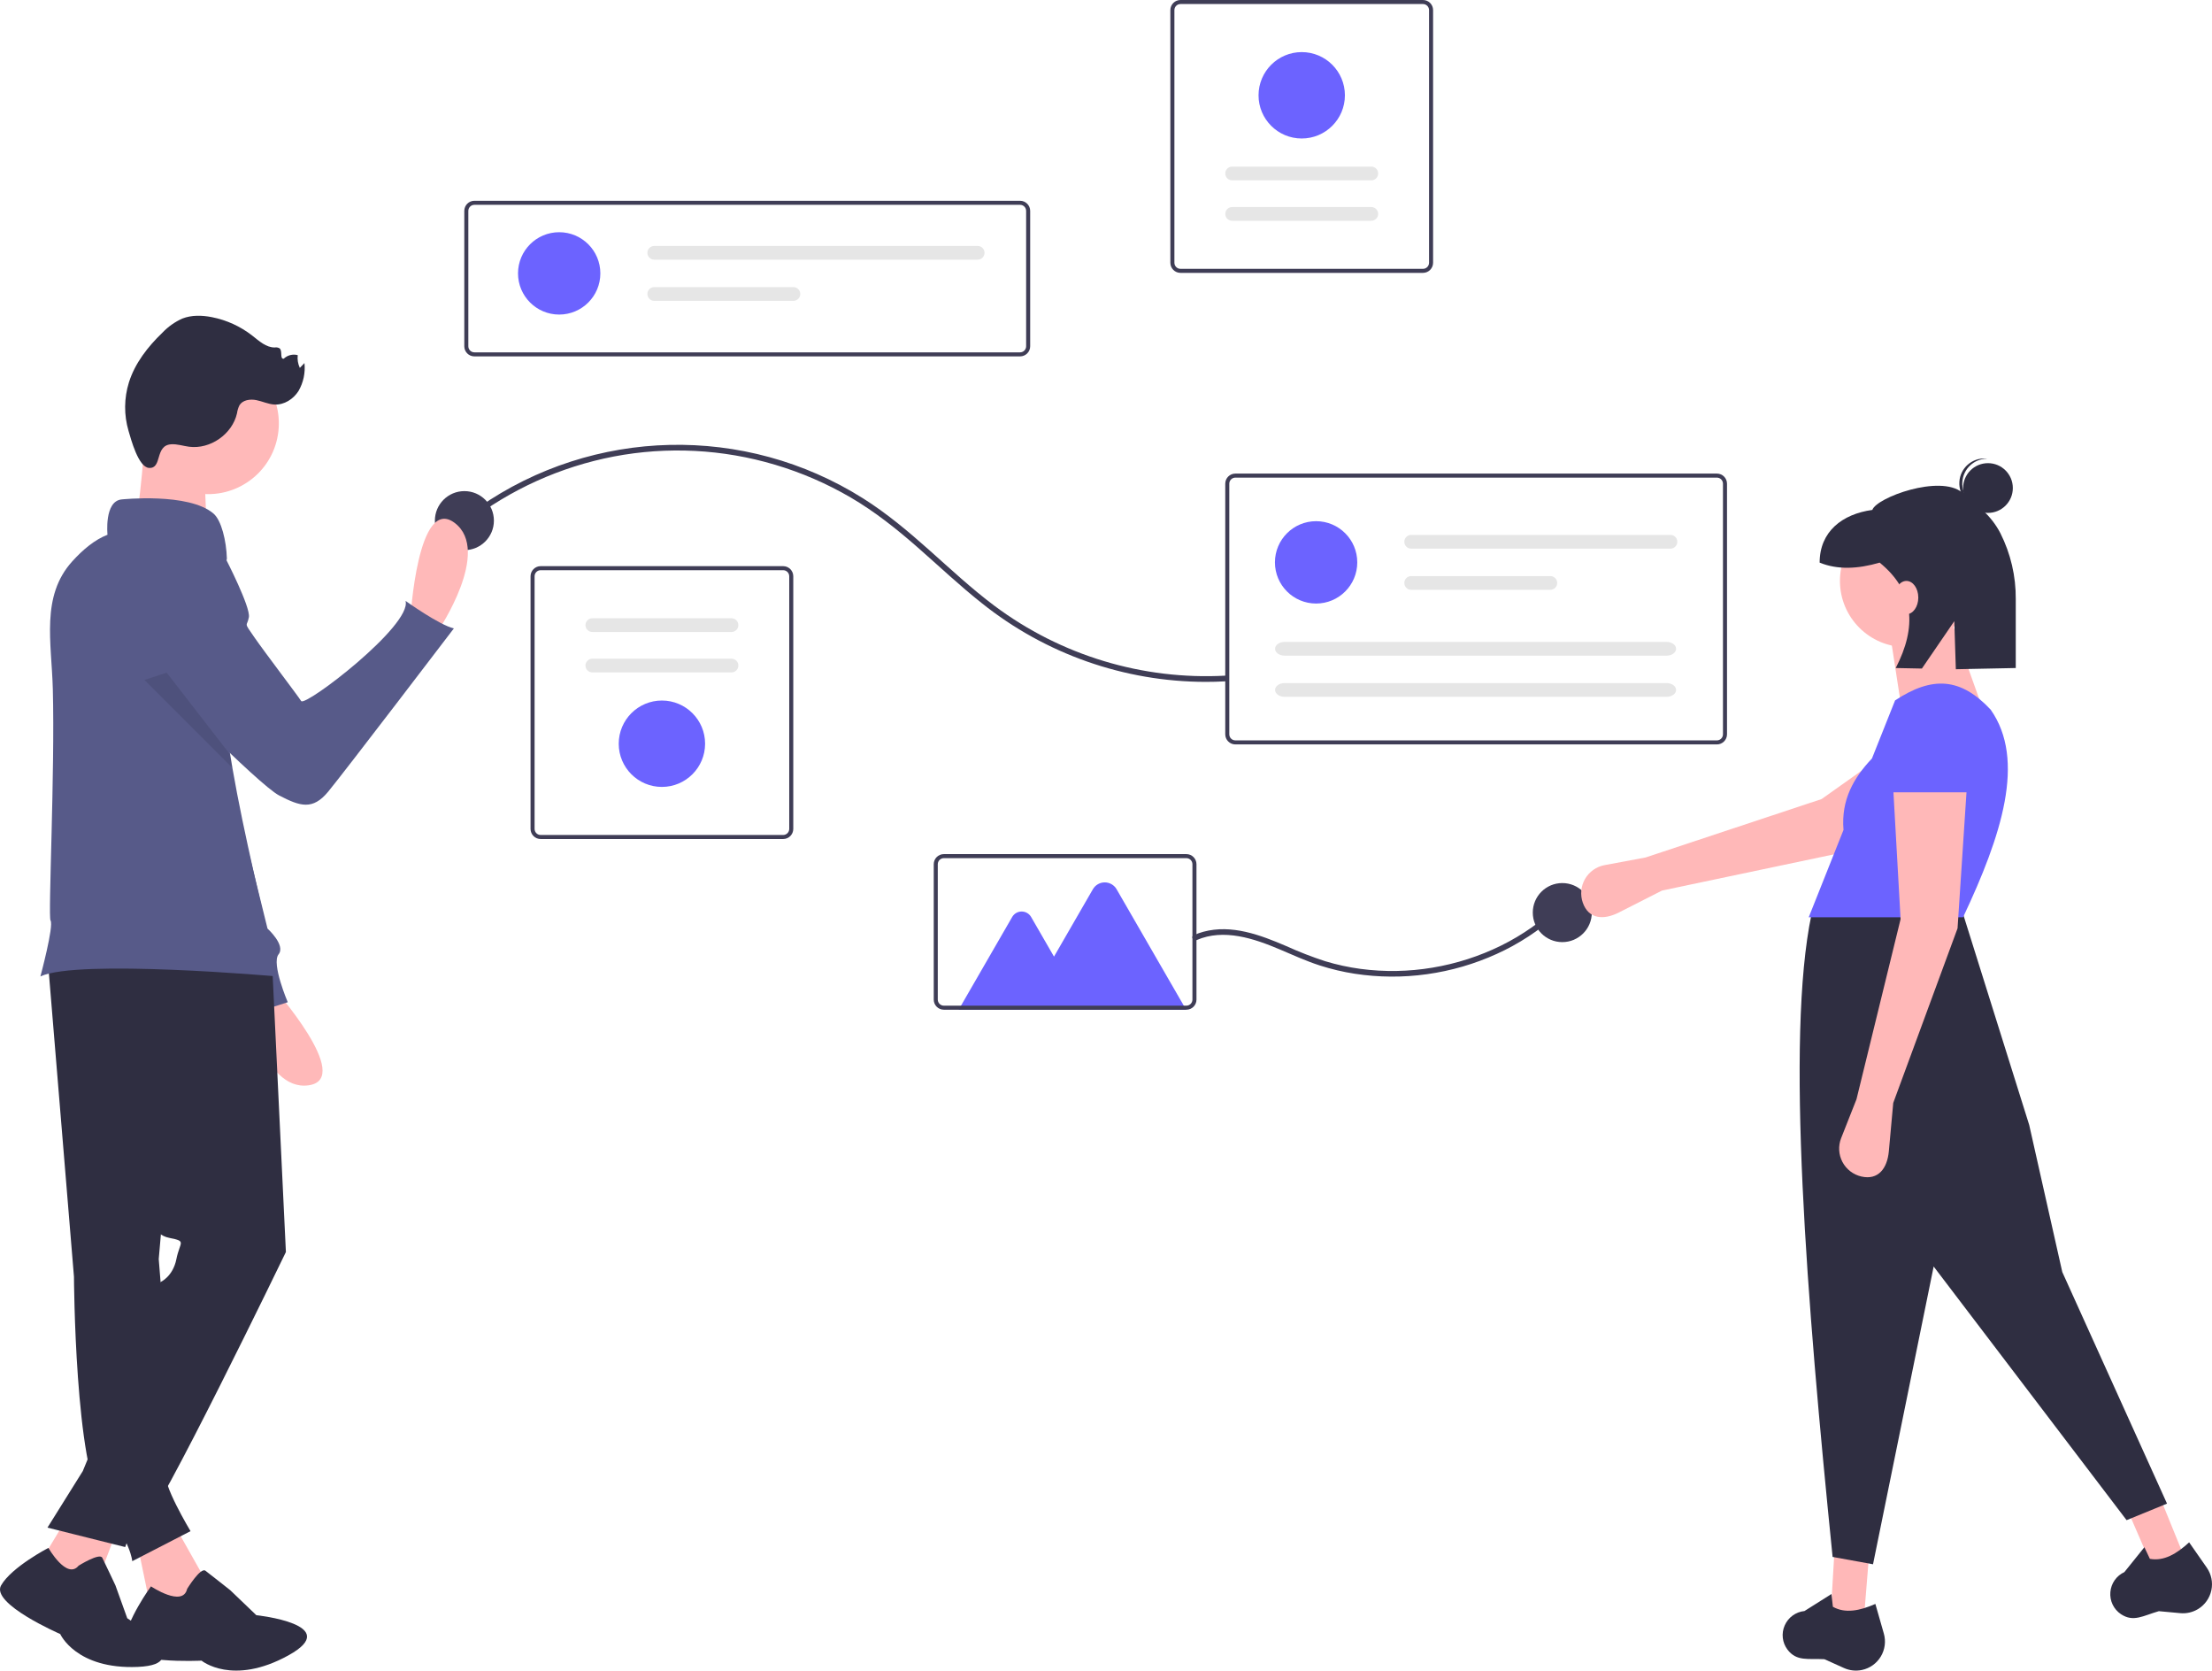
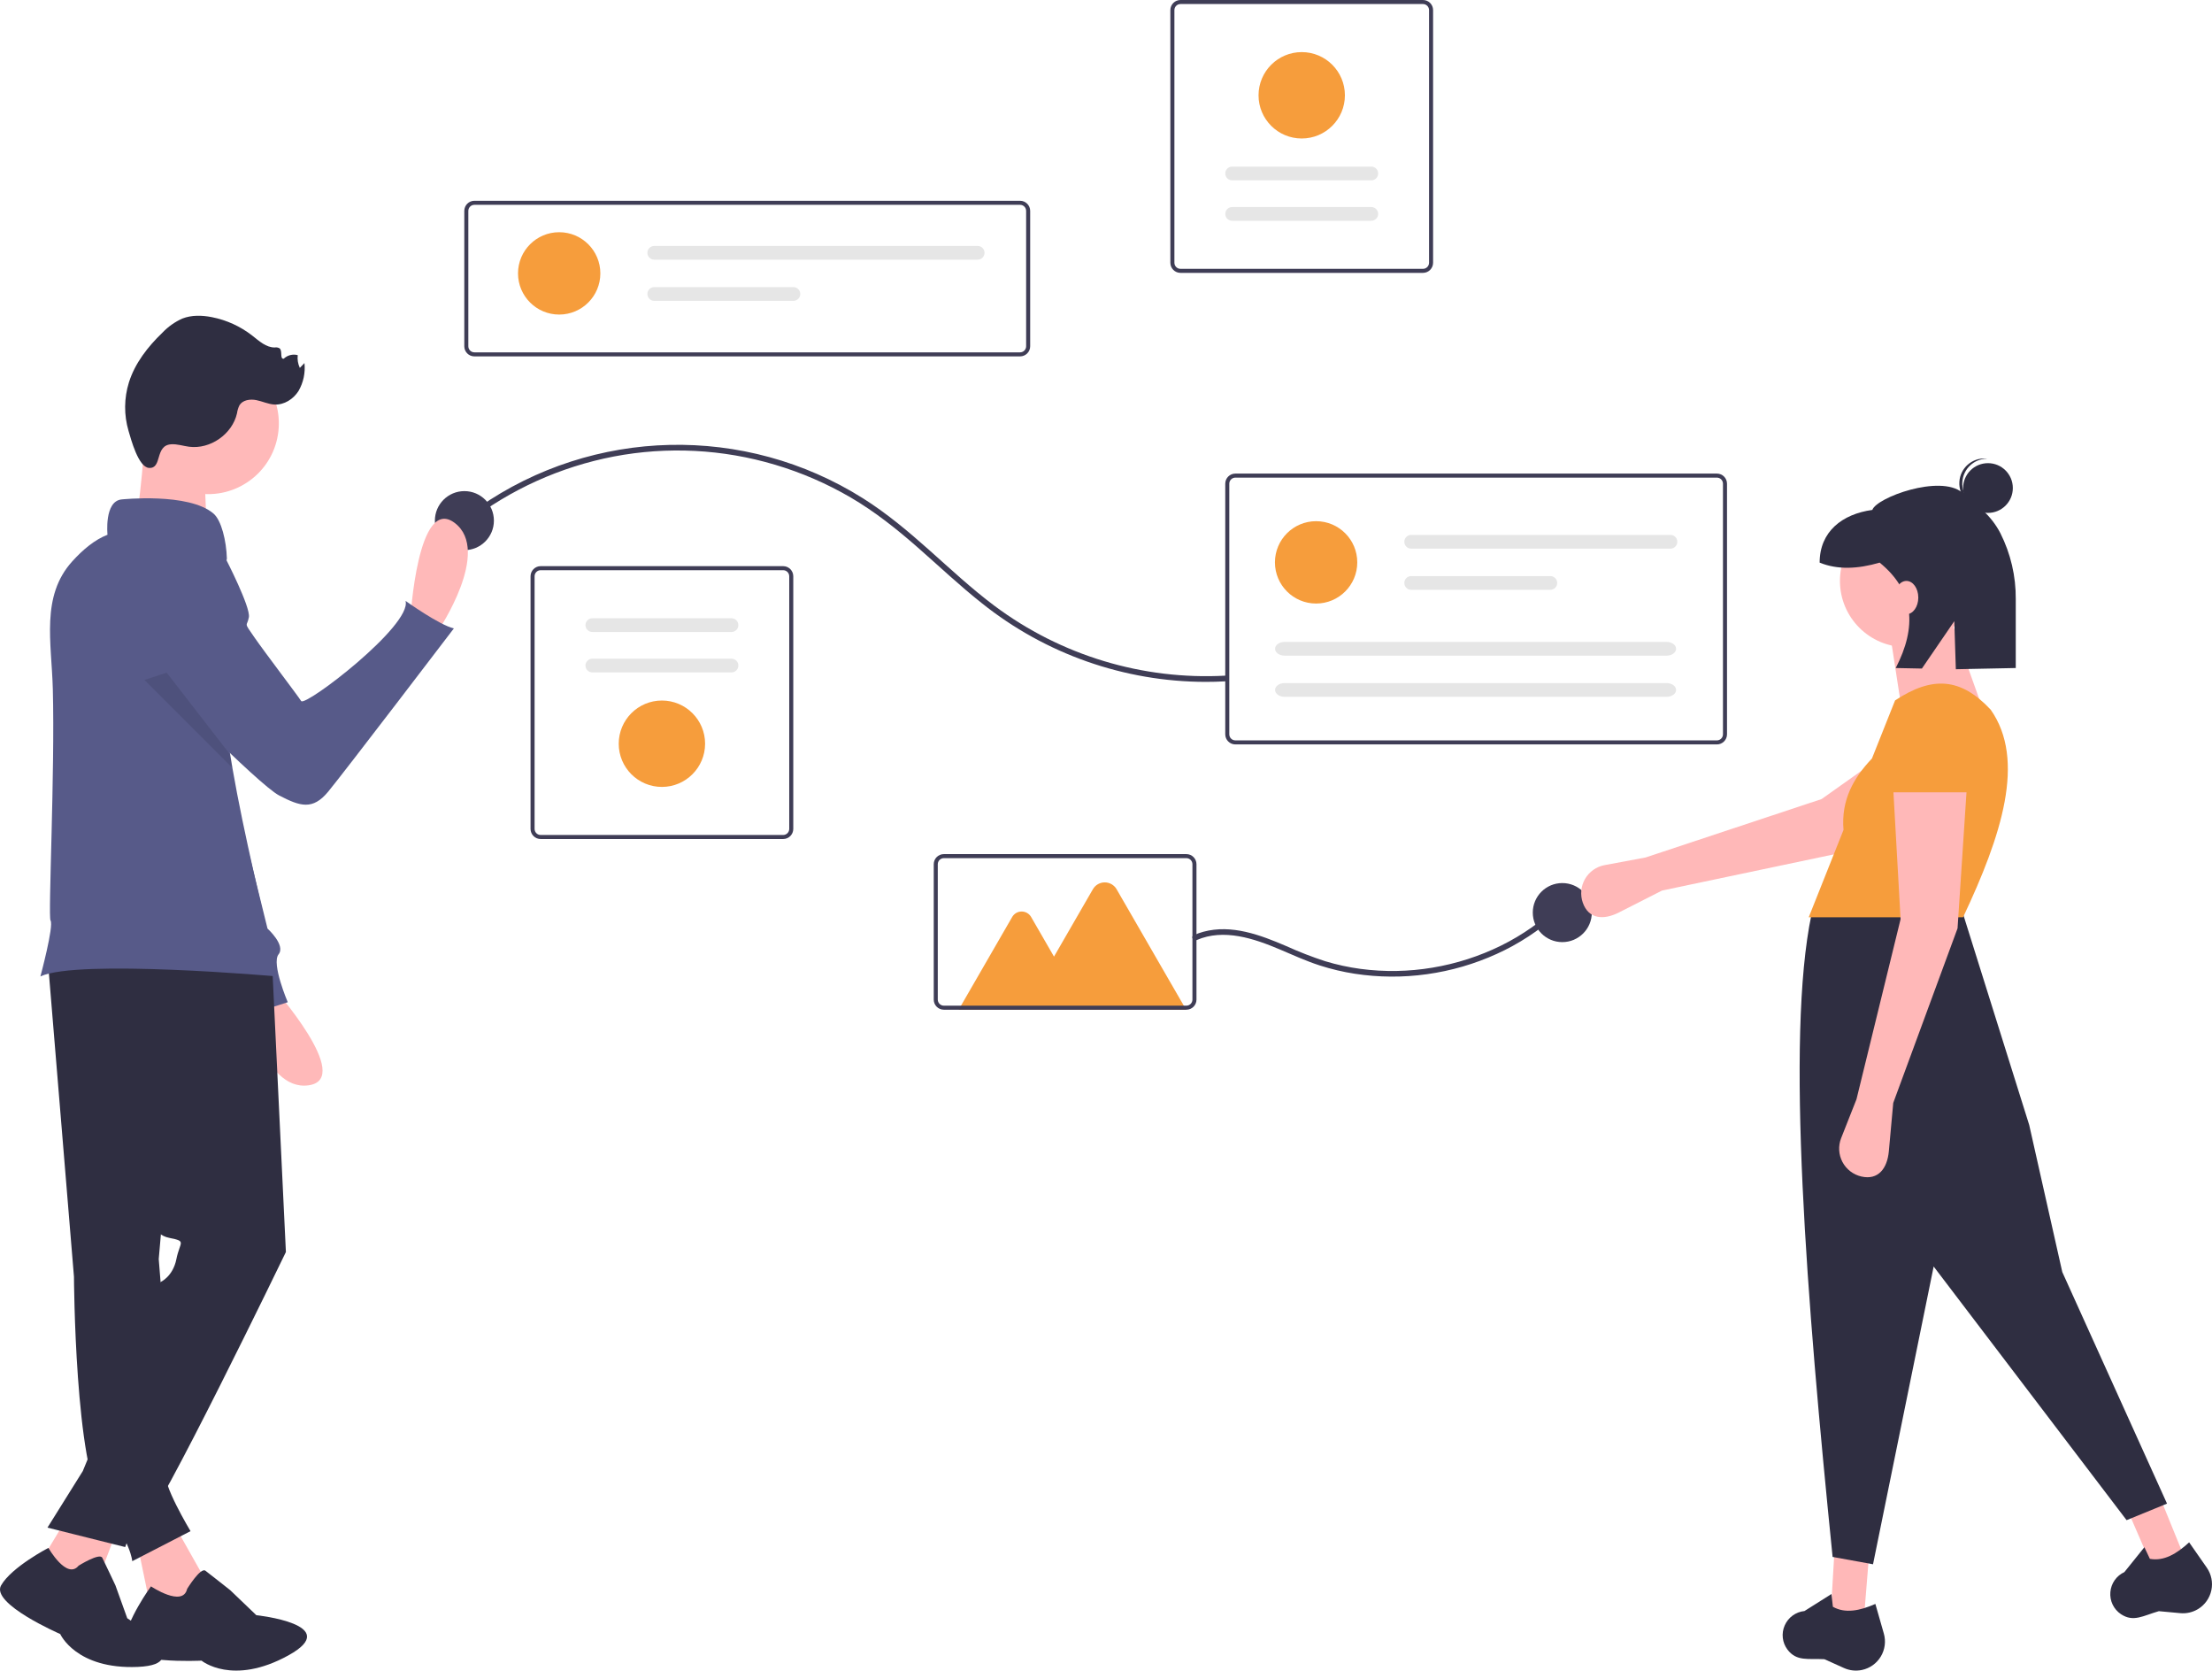
<svg xmlns="http://www.w3.org/2000/svg" id="bab7d7d3-5265-4add-b9d0-a4ec8bbdc3a5" data-name="Layer 1" width="965.825" height="729.214" viewBox="0 0 965.825 729.214">
  <path d="M562.481,240.958H324.224a4.417,4.417,0,0,1-4.412-4.412V177.444a4.417,4.417,0,0,1,4.412-4.412H562.481a4.417,4.417,0,0,1,4.412,4.412v59.101A4.417,4.417,0,0,1,562.481,240.958ZM324.224,174.797a2.65,2.65,0,0,0-2.647,2.647v59.101a2.65,2.65,0,0,0,2.647,2.647H562.481a2.65,2.65,0,0,0,2.647-2.647V177.444a2.65,2.65,0,0,0-2.647-2.647Z" transform="translate(-117.0873 -85.39315)" fill="#3f3d56" />
-   <circle cx="244.157" cy="119.334" r="17.973" fill="#6c63ff" />
+   <circle cx="244.157" cy="119.334" r="17.973" fill="#f69d3c" />
  <path d="M402.753,192.745a2.995,2.995,0,0,0,0,5.991H543.968a2.995,2.995,0,0,0,0-5.991Z" transform="translate(-117.0873 -85.39315)" fill="#e6e6e6" />
  <path d="M402.753,210.718a2.995,2.995,0,1,0,0,5.991H463.518a2.995,2.995,0,1,0,0-5.991Z" transform="translate(-117.0873 -85.39315)" fill="#e6e6e6" />
  <path d="M459.044,451.627H353.152a4.417,4.417,0,0,1-4.412-4.412V336.933a4.417,4.417,0,0,1,4.412-4.412H459.044a4.417,4.417,0,0,1,4.412,4.412V447.215A4.417,4.417,0,0,1,459.044,451.627ZM353.152,334.285a2.65,2.65,0,0,0-2.647,2.647V447.215a2.65,2.65,0,0,0,2.647,2.647H459.044a2.65,2.65,0,0,0,2.647-2.647V336.933a2.65,2.65,0,0,0-2.647-2.647Z" transform="translate(-117.0873 -85.39315)" fill="#3f3d56" />
  <path d="M375.715,355.263a2.995,2.995,0,0,0,0,5.991h60.765a2.995,2.995,0,0,0,0-5.991Z" transform="translate(-117.0873 -85.39315)" fill="#e6e6e6" />
  <path d="M375.715,372.911a2.995,2.995,0,1,0,0,5.991h60.765a2.995,2.995,0,1,0,0-5.991Z" transform="translate(-117.0873 -85.39315)" fill="#e6e6e6" />
-   <path d="M406.098,428.885A18.855,18.855,0,1,1,424.953,410.03,18.876,18.876,0,0,1,406.098,428.885Z" transform="translate(-117.0873 -85.39315)" fill="#6c63ff" />
+   <path d="M406.098,428.885A18.855,18.855,0,1,1,424.953,410.03,18.876,18.876,0,0,1,406.098,428.885Z" transform="translate(-117.0873 -85.39315)" fill="#f69d3c" />
  <path d="M632.513,85.393H738.405a4.417,4.417,0,0,1,4.412,4.412V200.088a4.417,4.417,0,0,1-4.412,4.412H632.513a4.417,4.417,0,0,1-4.412-4.412V89.805A4.417,4.417,0,0,1,632.513,85.393ZM738.405,202.735a2.65,2.65,0,0,0,2.647-2.647V89.805a2.65,2.65,0,0,0-2.647-2.647H632.513a2.65,2.65,0,0,0-2.647,2.647V200.088a2.65,2.65,0,0,0,2.647,2.647Z" transform="translate(-117.0873 -85.39315)" fill="#3f3d56" />
  <path d="M715.842,181.758a2.995,2.995,0,1,0,0-5.991H655.077a2.995,2.995,0,1,0,0,5.991Z" transform="translate(-117.0873 -85.39315)" fill="#e6e6e6" />
  <path d="M715.842,164.109a2.995,2.995,0,1,0,0-5.991H655.077a2.995,2.995,0,1,0,0,5.991Z" transform="translate(-117.0873 -85.39315)" fill="#e6e6e6" />
-   <path d="M685.459,108.135a18.855,18.855,0,1,1-18.855,18.855A18.876,18.876,0,0,1,685.459,108.135Z" transform="translate(-117.0873 -85.39315)" fill="#6c63ff" />
+   <path d="M685.459,108.135a18.855,18.855,0,1,1-18.855,18.855A18.876,18.876,0,0,1,685.459,108.135Z" transform="translate(-117.0873 -85.39315)" fill="#f69d3c" />
  <path d="M321.172,313.551a150.953,150.953,0,0,1,63.905-28.889,148.77,148.77,0,0,1,70.528,3.624,150.459,150.459,0,0,1,32.912,14.261c10.559,6.173,20.1,13.771,29.28,21.816,9.299,8.15,18.293,16.663,28.001,24.336a156.871,156.871,0,0,0,97.604,34.335q4.397.007,8.787-.242c1.587-.087,1.597-2.567,0-2.48a154.343,154.343,0,0,1-100.896-30.488c-10.062-7.524-19.249-16.126-28.628-24.463-9.093-8.082-18.43-15.944-28.746-22.437a151.858,151.858,0,0,0-167.662,3.822c-2.328,1.619-4.602,3.31-6.839,5.052-1.258.979.508,2.722,1.753,1.753Z" transform="translate(-117.0873 -85.39315)" fill="#3f3d56" />
  <circle cx="202.769" cy="227.257" r="12.886" fill="#3f3d56" />
  <circle cx="682.146" cy="398.345" r="12.886" fill="#3f3d56" />
  <path d="M866.739,410.334H656.482a4.417,4.417,0,0,1-4.412-4.412v-109.4A4.417,4.417,0,0,1,656.482,292.11h210.257a4.417,4.417,0,0,1,4.412,4.412v109.4A4.417,4.417,0,0,1,866.739,410.334ZM656.482,293.875a2.65,2.65,0,0,0-2.647,2.647v109.4a2.65,2.65,0,0,0,2.647,2.647h210.257a2.65,2.65,0,0,0,2.647-2.647v-109.4a2.65,2.65,0,0,0-2.647-2.647Z" transform="translate(-117.0873 -85.39315)" fill="#3f3d56" />
-   <circle cx="574.65" cy="245.471" r="17.973" fill="#6c63ff" />
+   <circle cx="574.65" cy="245.471" r="17.973" fill="#f69d3c" />
  <path d="M733.246,318.883a2.995,2.995,0,1,0,0,5.991H846.461a2.995,2.995,0,1,0,0-5.991Z" transform="translate(-117.0873 -85.39315)" fill="#e6e6e6" />
  <path d="M733.246,336.856a2.995,2.995,0,1,0,0,5.991h60.765a2.995,2.995,0,1,0,0-5.991Z" transform="translate(-117.0873 -85.39315)" fill="#e6e6e6" />
  <path d="M677.952,365.589c-2.279,0-4.133,1.344-4.133,2.995s1.854,2.995,4.133,2.995H844.785c2.279,0,4.133-1.344,4.133-2.995s-1.854-2.995-4.133-2.995Z" transform="translate(-117.0873 -85.39315)" fill="#e6e6e6" />
  <path d="M677.952,383.562c-2.279,0-4.133,1.344-4.133,2.995s1.854,2.995,4.133,2.995H844.785c2.279,0,4.133-1.344,4.133-2.995s-1.854-2.995-4.133-2.995Z" transform="translate(-117.0873 -85.39315)" fill="#e6e6e6" />
  <path d="M639.58,495.734c11.862-5.146,25.105-.66,36.286,4.083,5.758,2.443,11.455,5.05,17.414,6.979a99.26,99.26,0,0,0,15.353,3.638,108.498,108.498,0,0,0,31.539.193,110.124,110.124,0,0,0,30.437-8.85,102.921,102.921,0,0,0,26.342-17.223q1.497-1.352,2.936-2.767c1.142-1.119-.612-2.871-1.753-1.753a99.998,99.998,0,0,1-25.698,18.141,107.649,107.649,0,0,1-29.857,9.592,105.438,105.438,0,0,1-31.462.543,99.05,99.05,0,0,1-15.405-3.349,162.963,162.963,0,0,1-17.002-6.603c-11.285-4.846-23.823-9.592-36.223-6.25a30.212,30.212,0,0,0-4.16,1.485c-1.46.633-.199,2.77,1.251,2.141Z" transform="translate(-117.0873 -85.39315)" fill="#3f3d56" />
-   <path d="M634.998,526.146H535.661l23.377-40.491a4.774,4.774,0,0,1,8.268,0l9.986,17.297L594.274,473.541a5.977,5.977,0,0,1,10.352,0Z" transform="translate(-117.0873 -85.39315)" fill="#6c63ff" />
+   <path d="M634.998,526.146H535.661l23.377-40.491a4.774,4.774,0,0,1,8.268,0l9.986,17.297L594.274,473.541a5.977,5.977,0,0,1,10.352,0Z" transform="translate(-117.0873 -85.39315)" fill="#f69d3c" />
  <path d="M635.091,526.135H529.199a4.417,4.417,0,0,1-4.412-4.412V462.621a4.417,4.417,0,0,1,4.412-4.412H635.091a4.417,4.417,0,0,1,4.412,4.412v59.101A4.417,4.417,0,0,1,635.091,526.135ZM529.199,459.974a2.65,2.65,0,0,0-2.647,2.647v59.101a2.65,2.65,0,0,0,2.647,2.647H635.091a2.65,2.65,0,0,0,2.647-2.647V462.621a2.65,2.65,0,0,0-2.647-2.647Z" transform="translate(-117.0873 -85.39315)" fill="#3f3d56" />
  <path d="M842.785,474.12l-18.875,9.585c-6.737,3.421-13.239,2.836-15.728-4.297v0A12.481,12.481,0,0,1,817.675,463.025l17.939-3.349,76.829-25.49,46.54-33.001,17.061,27.181L922.268,457.384Z" transform="translate(-117.0873 -85.39315)" fill="#ffb8b8" />
  <polygon points="813.808 706.872 799.366 704.465 800.971 677.187 816.215 677.187 813.808 706.872" fill="#ffb8b8" />
  <polygon points="953.968 680.229 939.992 684.589 929.131 659.516 942.738 652.646 953.968 680.229" fill="#ffb8b8" />
  <path d="M1063.272,741.721l-17.65,7.221L961.382,638.225,934.906,768.196l-17.65-3.209C905.934,652.935,896.701,538.643,908.03,484.587l65.386-2.808,29.685,94.67,14.441,64.183Z" transform="translate(-117.0873 -85.39315)" fill="#2f2e41" />
  <path d="M930.1,814.326h0a12.672,12.672,0,0,1-7.855-.835l-8.579-3.86c-7.193-.369-12.091,1.063-16.096-4.163a10.496,10.496,0,0,1-1.225-10.582h0a10.569,10.569,0,0,1,8.631-6.28l11.783-7.425.618,5.566c5.385,3.051,11.779,1.733,18.554-1.237l3.698,12.944A12.672,12.672,0,0,1,930.1,814.326Z" transform="translate(-117.0873 -85.39315)" fill="#2f2e41" />
  <path d="M1076.774,787.774h0a12.672,12.672,0,0,1-7.701,1.761l-9.367-.865c-6.923,1.987-11.091,4.932-16.576,1.29a10.496,10.496,0,0,1-4.595-9.61h0a10.569,10.569,0,0,1,6.124-8.743l8.733-10.849,2.392,5.064c6.084,1.137,11.704-2.186,17.147-7.195l7.701,11.041A12.672,12.672,0,0,1,1076.774,787.774Z" transform="translate(-117.0873 -85.39315)" fill="#2f2e41" />
  <circle cx="832.26" cy="253.579" r="28.882" fill="#ffb8b8" />
  <polygon points="867.561 314.553 829.853 306.53 825.04 275.241 851.515 269.625 867.561 314.553" fill="#ffb8b8" />
-   <path d="M974.218,485.791H906.826L922.017,447.653c-1.104-13.123,4.458-22.775,12.418-31.178l10.099-25.355c16.317-10.739,28.619-9.937,41.719,4.011C1001.784,417.123,991.034,450.18,974.218,485.791Z" transform="translate(-117.0873 -85.39315)" fill="#6c63ff" />
+   <path d="M974.218,485.791H906.826L922.017,447.653c-1.104-13.123,4.458-22.775,12.418-31.178l10.099-25.355c16.317-10.739,28.619-9.937,41.719,4.011C1001.784,417.123,991.034,450.18,974.218,485.791Z" transform="translate(-117.0873 -85.39315)" fill="#f69d3c" />
  <path d="M943.732,566.822l-1.917,21.082c-.684,7.525-4.636,12.721-12.001,11.037h0a12.481,12.481,0,0,1-8.828-16.75l6.7-16.974L946.941,486.593l-3.209-56.962h32.092l-4.011,60.974Z" transform="translate(-117.0873 -85.39315)" fill="#ffb8b8" />
-   <path d="M978.23,431.235H941.325l2.587-24.075a16.701,16.701,0,0,1,15.853-15.999h0a16.701,16.701,0,0,1,17.522,16.026Z" transform="translate(-117.0873 -85.39315)" fill="#6c63ff" />
+   <path d="M978.23,431.235H941.325l2.587-24.075a16.701,16.701,0,0,1,15.853-15.999h0a16.701,16.701,0,0,1,17.522,16.026Z" transform="translate(-117.0873 -85.39315)" fill="#f69d3c" />
  <circle cx="868.006" cy="213.025" r="10.856" fill="#2f2e41" />
  <path d="M973.907,295.761a10.848,10.848,0,0,1,10.851-10.147c-.224-.028-.446-.063-.675-.078a10.856,10.856,0,0,0-1.393,21.667c.229.015.453.009.679.009A10.848,10.848,0,0,1,973.907,295.761Z" transform="translate(-117.0873 -85.39315)" fill="#2f2e41" />
  <path d="M973.846,300.396c-9.682-8.032-37.452,2.176-39.244,7.576-13.093,1.784-23.005,9.423-23.005,23.005v0c7.784,3.189,16.637,2.796,26.207,0,15.255,12.432,16.301,28.06,7.023,46.011l11.414.228,14.148-20.678.677,20.974,26.163-.525V346.932a62.841,62.841,0,0,0-6.71-28.79C986.441,310.221,980.114,305.596,973.846,300.396Z" transform="translate(-117.0873 -85.39315)" fill="#2f2e41" />
  <ellipse cx="832.396" cy="260.84" rx="5.191" ry="7.268" fill="#ffb8b8" />
  <path d="M296.282,355.456s3.125-54.09,19.348-41.8-7.085,46.816-7.085,46.816Z" transform="translate(-117.0873 -85.39315)" fill="#ffb9b9" />
  <path d="M235.923,515.9s36.038,40.457,15.875,43.238-28.094-38.114-28.094-38.114Z" transform="translate(-117.0873 -85.39315)" fill="#ffb9b9" />
  <path d="M188.897,324.395h0A23.734,23.734,0,0,1,206.36,344.045l11.463,81.591,16.07,65.084s8.035,7.232,4.821,11.249,4.018,20.891,4.018,20.891l-20.088,6.428s-2.411-16.874-6.428-17.677c-3.531-.706-43.055-106.289-52.581-131.867-1.314-3.527-2.057-5.533-2.057-5.533S163.185,320.378,188.897,324.395Z" transform="translate(-117.0873 -85.39315)" fill="#575a89" />
  <path d="M192.566,749.885l12.338,21.865c9.555,20.4,1.064,24.105-22.363,13.993l-5.34-25.818Z" transform="translate(-117.0873 -85.39315)" fill="#ffb9b9" />
  <path d="M198.792,778.945s5.857-9.536,7.976-7.94,10.856,8.513,10.856,8.513L229.005,790.419s38.453,4.065,14.019,17.539-37.937,2.302-37.937,2.302-34.222,1.78-33.67-7.768,11.589-24.654,11.589-24.654S196.916,787.164,198.792,778.945Z" transform="translate(-117.0873 -85.39315)" fill="#2f2e41" />
  <path d="M137.815,502.732,149.382,642.695s.386,83.67,12.724,99.864S174.83,766.85,174.83,766.85l25.448-13.11s-13.11-21.844-10.41-25.188a18.638,18.638,0,0,0,3.47-7.2l-6.94-86.369,13.11-150.374Z" transform="translate(-117.0873 -85.39315)" fill="#2f2e41" />
  <path d="M155.551,766.85" transform="translate(-117.0873 -85.39315)" fill="none" stroke="#3f3d56" stroke-miterlimit="10" />
  <polygon points="52.344 664.492 41.548 693.024 17.064 682.788 29.981 661.407 52.344 664.492" fill="#ffb9b9" />
  <path d="M151.421,768.807s9.183-5.739,10.331-3.444,5.739,12.052,5.739,12.052l5.165,14.348s31.566,20.087,4.591,21.235-33.861-14.348-33.861-14.348S112.968,785.451,117.559,777.416s20.661-16.368,20.661-16.368S146.255,775.12,151.421,768.807Z" transform="translate(-117.0873 -85.39315)" fill="#2f2e41" />
  <path d="M235.751,503.117l6.169,128.782s-56.294,116.443-62.463,119.528a15.488,15.488,0,0,0-7.711,9.254l-33.931-8.483,15.423-24.677,33.931-82.513s5.398-2.313,6.94-10.025,4.627-7.711-3.085-9.254-7.711-9.254-7.711-9.254L157.865,499.262Z" transform="translate(-117.0873 -85.39315)" fill="#2f2e41" />
  <circle cx="207.989" cy="270.231" r="30.846" transform="translate(-209.1556 346.8549) rotate(-80.78252)" fill="#ffb9b9" />
  <path d="M180.613,272.159s-2.313,39.329-5.398,43.184,32.388,3.085,32.388,3.085-2.313-33.159,0-36.244S180.613,272.159,180.613,272.159Z" transform="translate(-117.0873 -85.39315)" fill="#ffb9b9" />
  <path d="M238.061,511.601s-87.14-7.71-103.33,0c0,0,5.96-22.11,4.42-24.42-1.12-1.69,1.97-64.67,1-101-.55-20.5-5.28-40.52,8.47-55.74,4.68-5.17,9.9-9.51,15.41-11.63,0,0-1.54-14.65,6.17-15.42,0,0,29.31-3.09,40.1,6.17,3.45,2.94,5.62,11.9,5.85,19.62-5.34,26.26-3.45,55.4,1.45,85.63.3,1.92.63,3.85.96,5.78C223.761,450.571,231.621,481.481,238.061,511.601Z" transform="translate(-117.0873 -85.39315)" fill="#575a89" />
  <path d="M191.875,279.32c2.609-.156,5.156.726,7.746,1.07,9.268,1.23,18.91-5.495,20.956-14.618a11.216,11.216,0,0,1,1.072-3.492c1.426-2.329,4.675-2.773,7.353-2.237s5.216,1.789,7.944,1.932c4.211.221,8.254-2.371,10.498-5.941a20.148,20.148,0,0,0,2.577-12.169l-2.019,2.119a10.254,10.254,0,0,1-.914-5.573,6.467,6.467,0,0,0-6.125,1.567c-1.78.189-.437-3.302-1.759-4.508a3.059,3.059,0,0,0-2.152-.403c-3.787.037-6.85-2.86-9.834-5.192a41.789,41.789,0,0,0-17.65-8.051c-4.276-.834-8.823-.968-12.878.624a27.51,27.51,0,0,0-8.697,6.169c-6.349,6.105-11.971,13.278-14.612,21.68a36.497,36.497,0,0,0-.175,21.163c1.064,3.592,4.272,15.894,8.967,16.18C188.073,290.001,184.531,279.758,191.875,279.32Z" transform="translate(-117.0873 -85.39315)" fill="#2f2e41" />
  <path d="M204.643,328.181l11.051,1.184s10.848,21.046,10.06,25.436-2.503,1.725,2.379,8.748,18.738,25.178,20.453,27.843,48.489-33.022,45.581-43.714c0,0,14.772,10.598,21.101,12.008,0,0-48.203,63.218-54.921,71.308s-12.123,6.429-21.355,1.632-55.933-52.644-55.933-52.644Z" transform="translate(-117.0873 -85.39315)" fill="#575a89" />
  <path d="M218.561,420.591l-38.41-38.41,9.72-3.17,27.73,35.8C217.901,416.731,218.231,418.661,218.561,420.591Z" transform="translate(-117.0873 -85.39315)" opacity="0.1" style="isolation:isolate" />
</svg>
